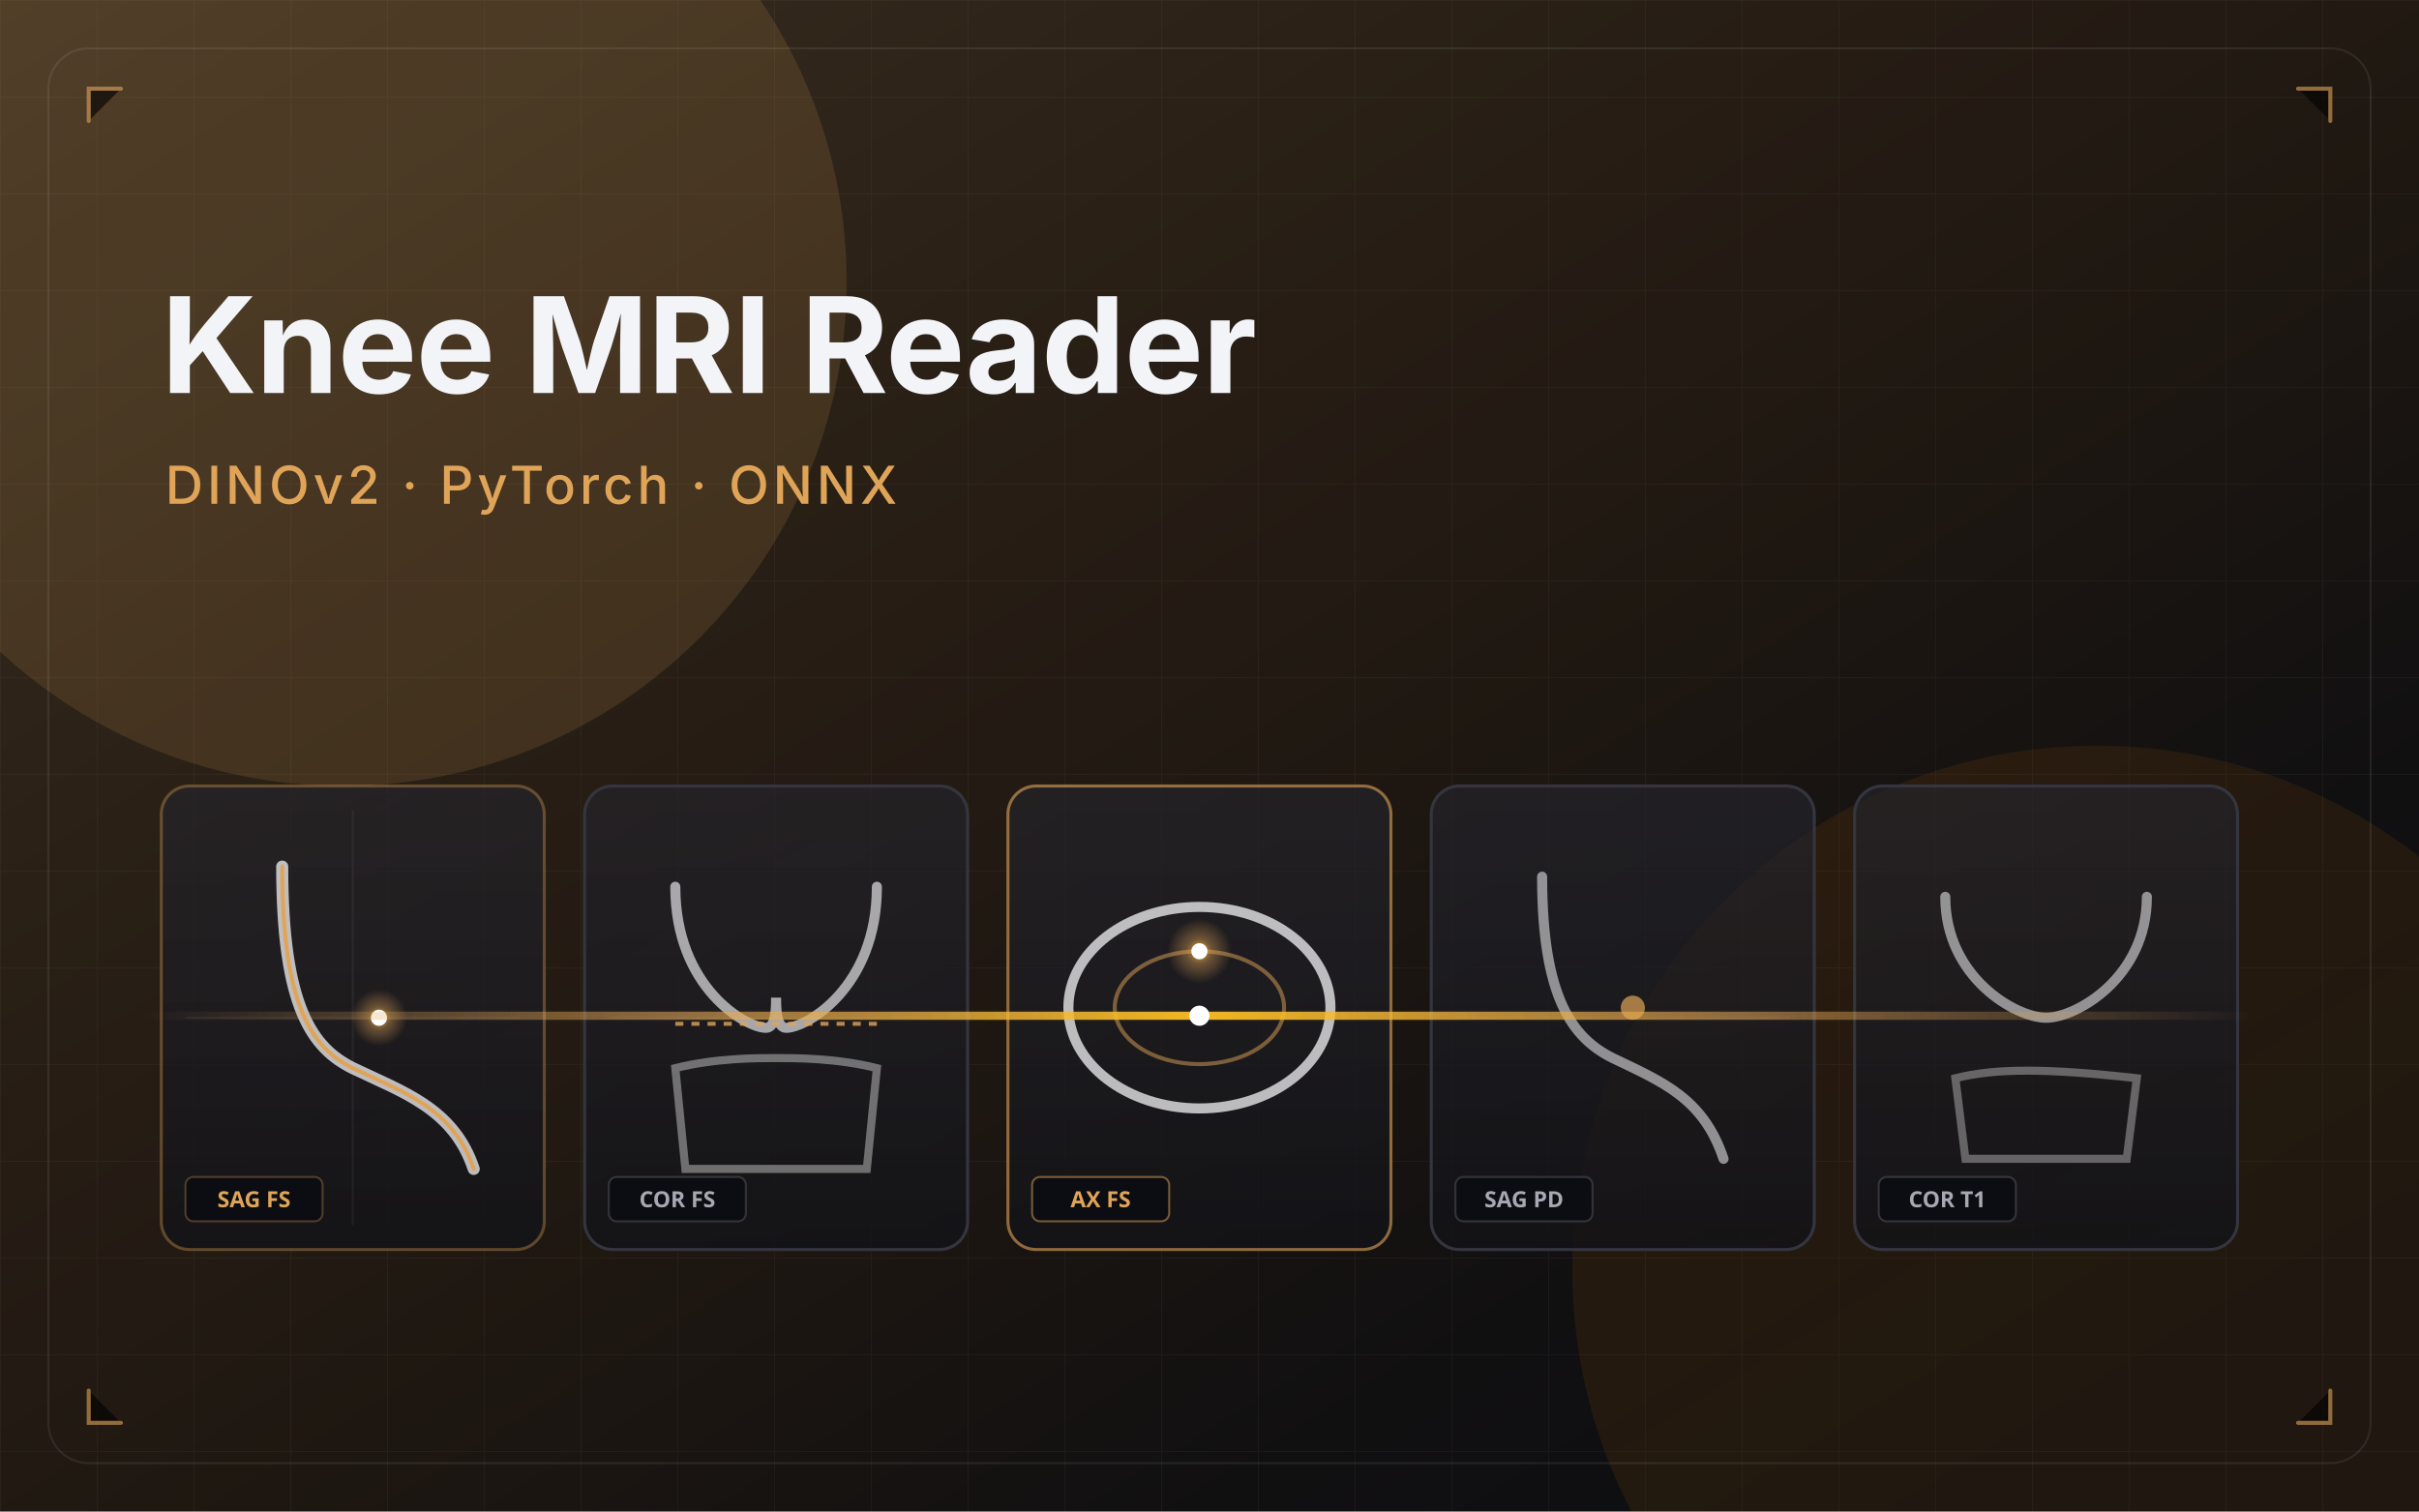
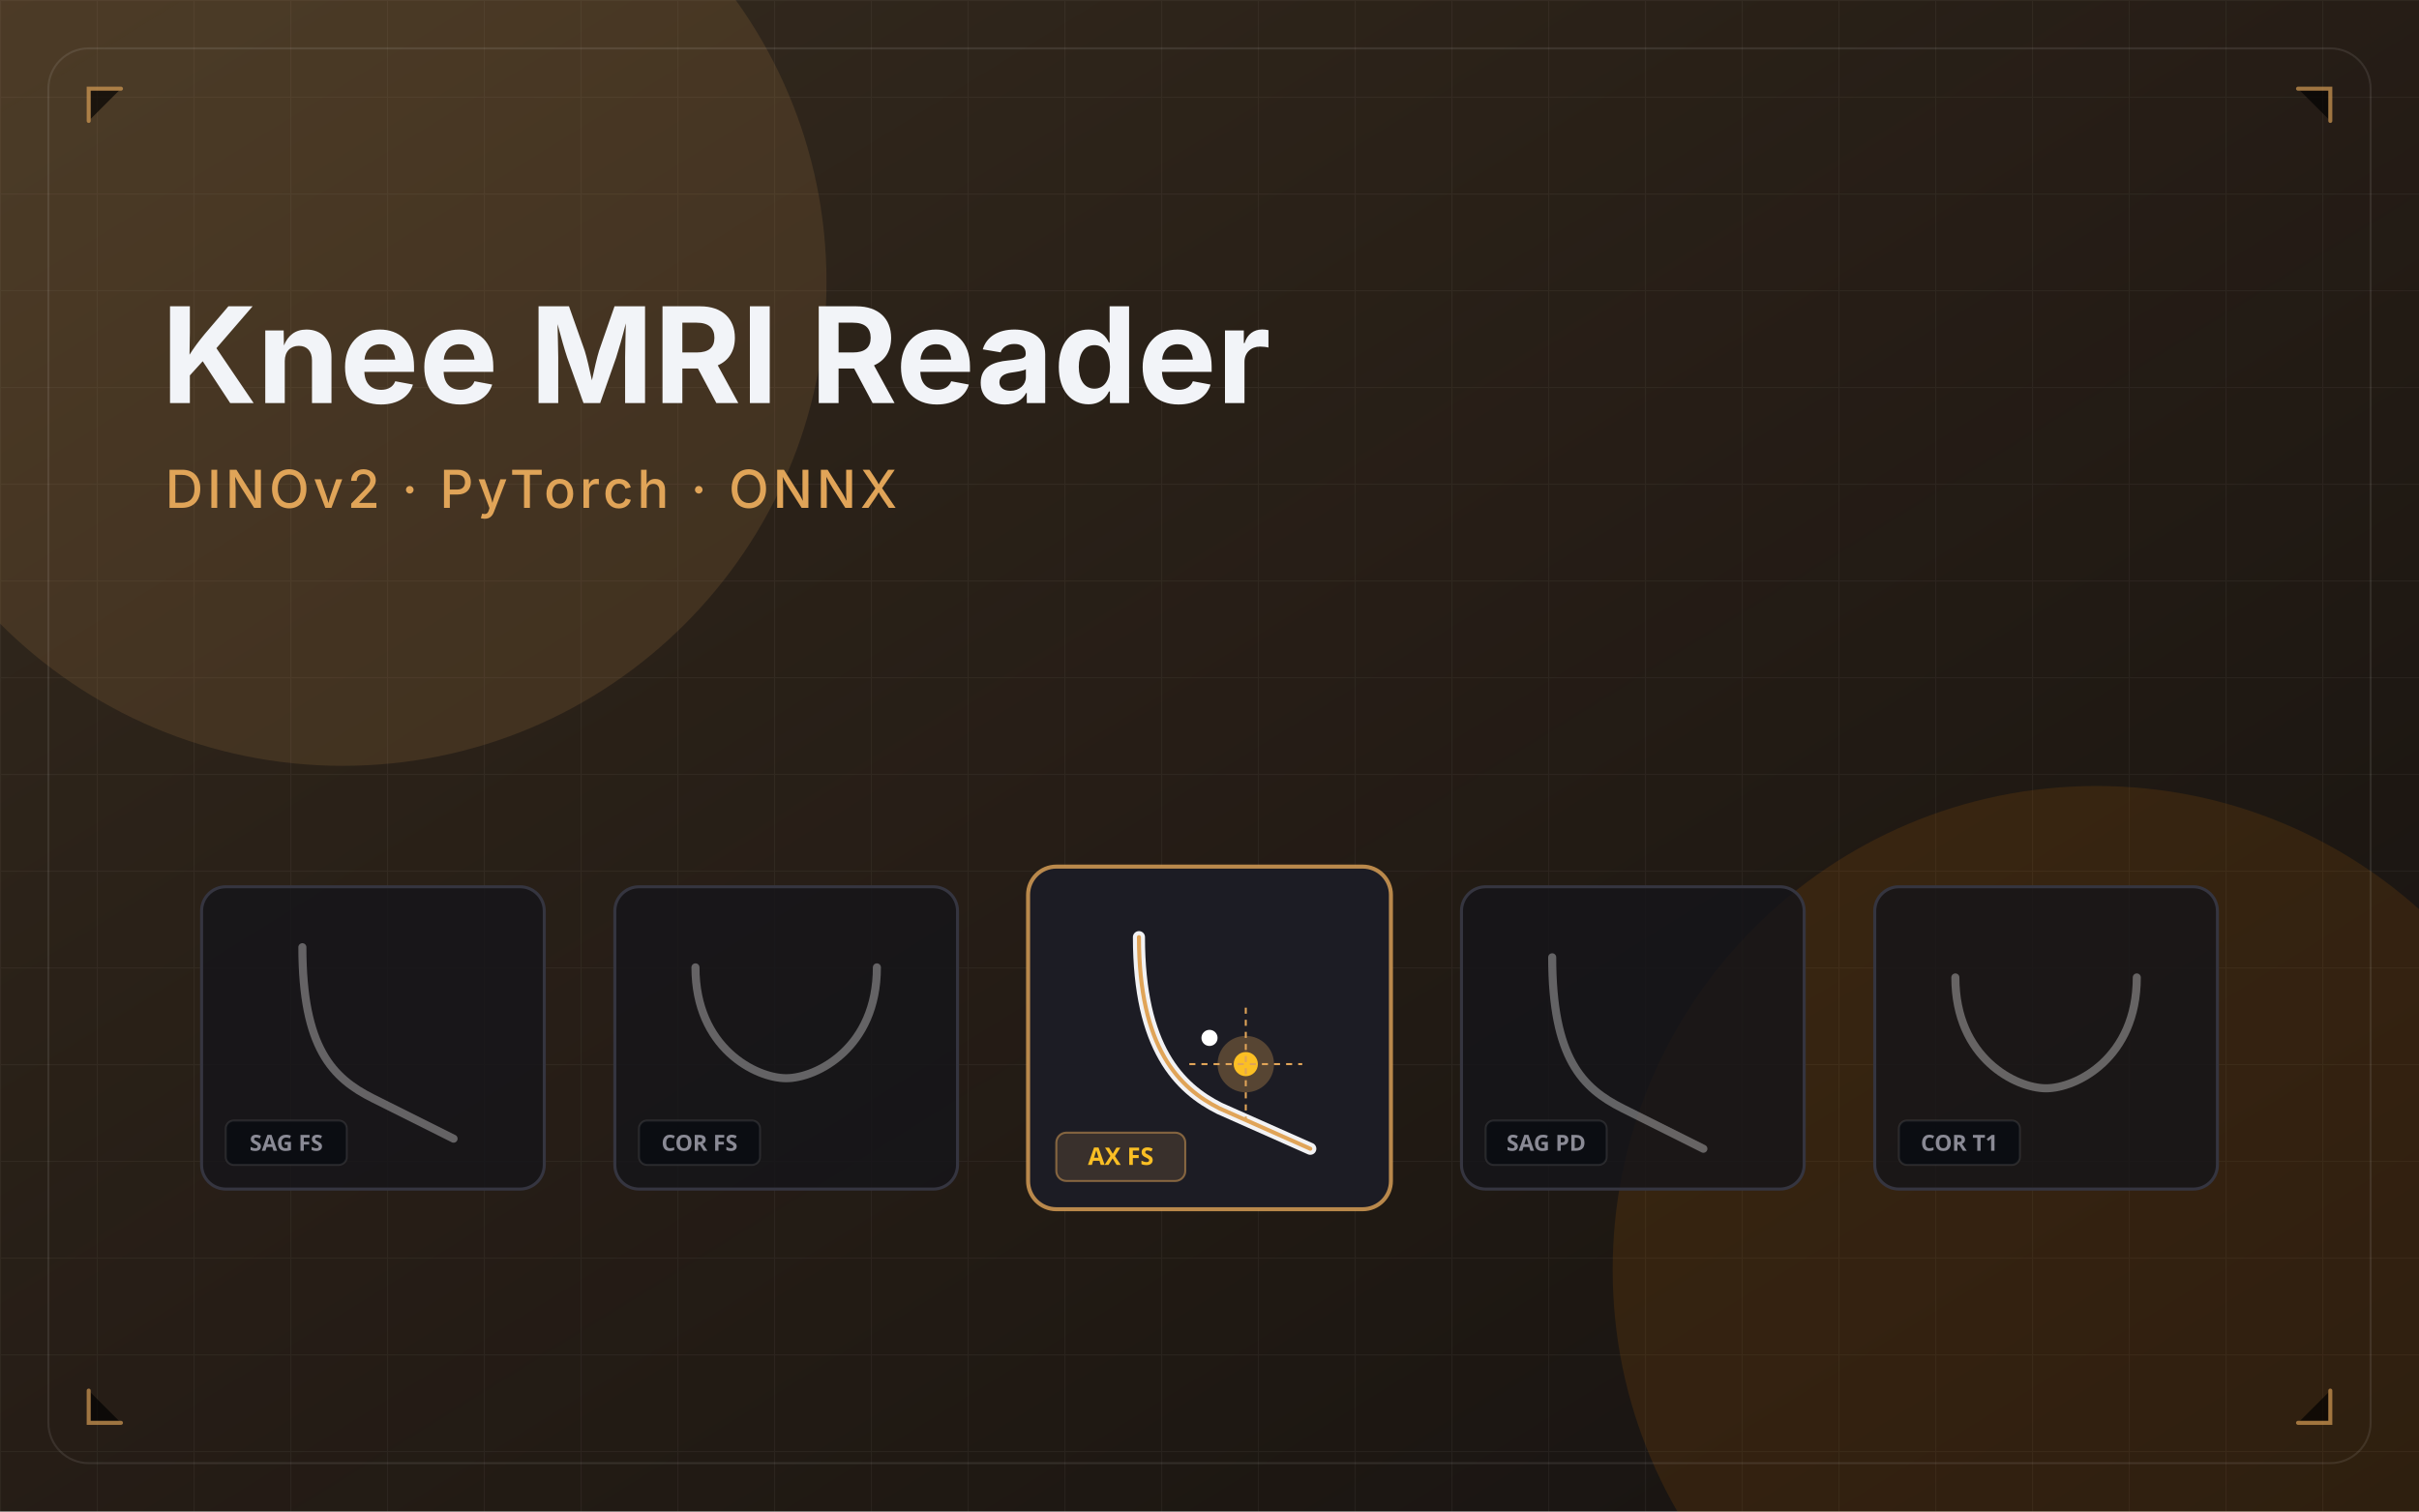
<svg xmlns="http://www.w3.org/2000/svg" viewBox="0 0 1200 750" width="1200" height="750" role="img" aria-label="Knee MRI Reader">
  <defs>
-     <linearGradient id="amberGlow" x1="0" y1="0" x2="1" y2="1">
-       <stop offset="0%" stop-color="#e0a458" stop-opacity="0.22" />
-       <stop offset="60%" stop-color="#d97706" stop-opacity="0.08" />
-       <stop offset="100%" stop-color="#0a0a0b" stop-opacity="0" />
+     <linearGradient id="goldGlow" x1="0" y1="0" x2="1" y2="1">
+       <stop offset="0%" stop-color="#e0a458" stop-opacity="0.20" />
+       <stop offset="100%" stop-color="#d97706" stop-opacity="0.05" />
    </linearGradient>
-     <linearGradient id="cardGlass" x1="0" y1="0" x2="0" y2="1">
-       <stop offset="0%" stop-color="#24242c" stop-opacity="0.65" />
-       <stop offset="100%" stop-color="#121216" stop-opacity="0.85" />
+     <linearGradient id="laserBeam" x1="0" y1="0" x2="1" y2="0">
+       <stop offset="0%" stop-color="#e0a458" stop-opacity="0.0" />
+       <stop offset="20%" stop-color="#e0a458" stop-opacity="0.4" />
+       <stop offset="50%" stop-color="#fbbf24" stop-opacity="1.0" />
+       <stop offset="80%" stop-color="#e0a458" stop-opacity="0.4" />
+       <stop offset="100%" stop-color="#e0a458" stop-opacity="0.0" />
    </linearGradient>
-     <linearGradient id="goldBeam" x1="0" y1="0" x2="1" y2="0">
-       <stop offset="0%" stop-color="#e0a458" stop-opacity="0" />
-       <stop offset="25%" stop-color="#e0a458" stop-opacity="0.6" />
-       <stop offset="50%" stop-color="#fbbf24" stop-opacity="1" />
-       <stop offset="75%" stop-color="#e0a458" stop-opacity="0.6" />
-       <stop offset="100%" stop-color="#e0a458" stop-opacity="0" />
-     </linearGradient>
-     <radialGradient id="patellaGlow" cx="50%" cy="50%" r="50%">
-       <stop offset="0%" stop-color="#fbbf24" stop-opacity="0.9" />
-       <stop offset="40%" stop-color="#e0a458" stop-opacity="0.4" />
-       <stop offset="100%" stop-color="#e0a458" stop-opacity="0" />
-     </radialGradient>
    <pattern id="grid" width="48" height="48" patternUnits="userSpaceOnUse">
-       <path d="M48 0H0V48" fill="none" stroke="#ffffff" stroke-opacity="0.04" stroke-width="1" />
+       <path d="M48 0H0V48" fill="none" stroke="#ffffff" stroke-opacity="0.05" stroke-width="1" />
    </pattern>
-     <filter id="softGlow" x="-20%" y="-20%" width="140%" height="140%">
-       <feGaussianBlur stdDeviation="8" result="blur" />
-       <feComposite in="SourceGraphic" in2="blur" operator="over" />
-     </filter>
  </defs>
  <rect width="1200" height="750" fill="#0b0d12" />
  <rect width="1200" height="750" fill="url(#grid)" />
-   <rect width="1200" height="750" fill="url(#amberGlow)" />
-   <circle cx="170" cy="140" r="250" fill="#e0a458" fill-opacity="0.14" />
-   <circle cx="1040" cy="630" r="260" fill="#d97706" fill-opacity="0.10" />
+   <rect width="1200" height="750" fill="url(#goldGlow)" />
+   <circle cx="170" cy="140" r="240" fill="#e0a458" fill-opacity="0.13" />
+   <circle cx="1040" cy="630" r="240" fill="#d97706" fill-opacity="0.13" />
  <g font-family="'Space Grotesk', system-ui, -apple-system, sans-serif">
-     <text x="80" y="195" fill="#f2f4f8" font-size="66" font-weight="700" letter-spacing="-0.5">Knee MRI Reader</text>
-     <text x="82" y="250" fill="#e0a458" font-size="26" font-weight="500" letter-spacing="2">DINOv2 · PyTorch · ONNX</text>
+     <text x="80" y="200" fill="#f2f4f8" font-size="66" font-weight="700">Knee MRI Reader</text>
+     <text x="82" y="252" fill="#e0a458" font-size="26" font-weight="500" letter-spacing="2">DINOv2 · PyTorch · ONNX</text>
  </g>
-   <g transform="translate(80, 390)">
+   <g transform="translate(100, 440)">
    <g transform="translate(0, 0)">
-       <rect width="190" height="230" rx="14" fill="url(#cardGlass)" stroke="#e0a458" stroke-opacity="0.35" stroke-width="1.5" />
-       <line x1="12" y1="115" x2="178" y2="115" stroke="#ffffff" stroke-opacity="0.05" stroke-width="1" />
-       <line x1="95" y1="12" x2="95" y2="218" stroke="#ffffff" stroke-opacity="0.05" stroke-width="1" />
-       <path d="M60 40 C60 110 75 130 95 140 C120 152 145 160 155 190" fill="none" stroke="#f2f2f4" stroke-opacity="0.75" stroke-width="6" stroke-linecap="round" />
-       <path d="M60 40 C60 110 75 130 95 140 C120 152 145 160 155 190" fill="none" stroke="#e0a458" stroke-width="2" stroke-linecap="round" />
-       <circle cx="108" cy="115" r="14" fill="url(#patellaGlow)" />
-       <circle cx="108" cy="115" r="4" fill="#fff" />
-       <rect x="12" y="194" width="68" height="22" rx="4" fill="#0b0d12" fill-opacity="0.9" stroke="#e0a458" stroke-opacity="0.3" />
-       <text x="46" y="209" fill="#e0a458" font-family="'Space Grotesk',sans-serif" font-size="11" font-weight="600" text-anchor="middle">SAG FS</text>
+       <rect width="170" height="150" rx="12" fill="#15151a" fill-opacity="0.8" stroke="#353540" stroke-width="1.5" />
+       <path d="M50 30 C50 80 65 95 85 105 L125 125" fill="none" stroke="#f2f2f4" stroke-opacity="0.35" stroke-width="4" stroke-linecap="round" />
+       <rect x="12" y="116" width="60" height="22" rx="4" fill="#0b0d12" stroke="#ffffff" stroke-opacity="0.1" />
+       <text x="42" y="131" fill="#8a8a95" font-family="'Space Grotesk',sans-serif" font-size="11" font-weight="600" text-anchor="middle">SAG FS</text>
    </g>
-     <g transform="translate(210, 0)">
-       <rect width="190" height="230" rx="14" fill="url(#cardGlass)" stroke="#353540" stroke-width="1.5" />
-       <line x1="12" y1="115" x2="178" y2="115" stroke="#ffffff" stroke-opacity="0.05" stroke-width="1" />
-       <path d="M45 50 C45 100 80 120 90 120 C95 120 95 110 95 105 C95 110 95 120 100 120 C110 120 145 100 145 50" fill="none" stroke="#f2f2f4" stroke-opacity="0.65" stroke-width="5" stroke-linecap="round" />
-       <path d="M45 140 C65 135 85 135 95 135 C105 135 125 135 145 140 L140 190 L50 190 Z" fill="none" stroke="#f2f2f4" stroke-opacity="0.4" stroke-width="4" stroke-linecap="round" />
-       <line x1="45" y1="118" x2="145" y2="118" stroke="#e0a458" stroke-width="2" stroke-dasharray="4 4" stroke-opacity="0.8" />
-       <rect x="12" y="194" width="68" height="22" rx="4" fill="#0b0d12" fill-opacity="0.9" stroke="#ffffff" stroke-opacity="0.15" />
-       <text x="46" y="209" fill="#a8a8b2" font-family="'Space Grotesk',sans-serif" font-size="11" font-weight="600" text-anchor="middle">COR FS</text>
+     <g transform="translate(205, 0)">
+       <rect width="170" height="150" rx="12" fill="#15151a" fill-opacity="0.8" stroke="#353540" stroke-width="1.5" />
+       <path d="M40 40 C40 80 70 95 85 95 C100 95 130 80 130 40" fill="none" stroke="#f2f2f4" stroke-opacity="0.35" stroke-width="4" stroke-linecap="round" />
+       <rect x="12" y="116" width="60" height="22" rx="4" fill="#0b0d12" stroke="#ffffff" stroke-opacity="0.1" />
+       <text x="42" y="131" fill="#8a8a95" font-family="'Space Grotesk',sans-serif" font-size="11" font-weight="600" text-anchor="middle">COR FS</text>
    </g>
-     <g transform="translate(420, 0)">
-       <rect width="190" height="230" rx="14" fill="url(#cardGlass)" stroke="#e0a458" stroke-opacity="0.6" stroke-width="1.5" />
-       <ellipse cx="95" cy="110" rx="65" ry="50" fill="none" stroke="#f2f2f4" stroke-opacity="0.75" stroke-width="5" />
-       <ellipse cx="95" cy="110" rx="42" ry="28" fill="none" stroke="#e0a458" stroke-opacity="0.5" stroke-width="2" />
-       <circle cx="95" cy="82" r="16" fill="url(#patellaGlow)" />
-       <circle cx="95" cy="82" r="4" fill="#fff" />
-       <rect x="12" y="194" width="68" height="22" rx="4" fill="#0b0d12" fill-opacity="0.9" stroke="#e0a458" stroke-opacity="0.5" />
-       <text x="46" y="209" fill="#e0a458" font-family="'Space Grotesk',sans-serif" font-size="11" font-weight="600" text-anchor="middle">AX FS</text>
+     <g transform="translate(410, -10)">
+       <rect width="180" height="170" rx="14" fill="#1c1c24" stroke="#e0a458" stroke-width="2" stroke-opacity="0.8" />
+       <path d="M55 35 C55 90 75 110 95 120 L140 140" fill="none" stroke="#f2f2f4" stroke-width="6" stroke-linecap="round" />
+       <path d="M55 35 C55 90 75 110 95 120 L140 140" fill="none" stroke="#e0a458" stroke-width="2" stroke-linecap="round" />
+       <circle cx="108" cy="98" r="14" fill="#e0a458" fill-opacity="0.3" />
+       <circle cx="108" cy="98" r="6" fill="#fbbf24" />
+       <line x1="108" y1="70" x2="108" y2="126" stroke="#e0a458" stroke-width="1" stroke-dasharray="3 3" />
+       <line x1="80" y1="98" x2="136" y2="98" stroke="#e0a458" stroke-width="1" stroke-dasharray="3 3" />
+       <rect x="14" y="132" width="64" height="24" rx="5" fill="#e0a458" fill-opacity="0.15" stroke="#e0a458" stroke-opacity="0.5" />
+       <text x="46" y="148" fill="#fbbf24" font-family="'Space Grotesk',sans-serif" font-size="12" font-weight="700" text-anchor="middle">AX FS</text>
    </g>
-     <g transform="translate(630, 0)">
-       <rect width="190" height="230" rx="14" fill="url(#cardGlass)" stroke="#353540" stroke-width="1.5" />
-       <line x1="12" y1="115" x2="178" y2="115" stroke="#ffffff" stroke-opacity="0.05" stroke-width="1" />
-       <path d="M55 45 C55 105 70 125 90 135 C115 147 135 155 145 185" fill="none" stroke="#f2f2f4" stroke-opacity="0.55" stroke-width="5" stroke-linecap="round" />
-       <circle cx="100" cy="110" r="6" fill="#e0a458" fill-opacity="0.7" />
-       <rect x="12" y="194" width="68" height="22" rx="4" fill="#0b0d12" fill-opacity="0.9" stroke="#ffffff" stroke-opacity="0.15" />
-       <text x="46" y="209" fill="#a8a8b2" font-family="'Space Grotesk',sans-serif" font-size="11" font-weight="600" text-anchor="middle">SAG PD</text>
+     <g transform="translate(625, 0)">
+       <rect width="170" height="150" rx="12" fill="#15151a" fill-opacity="0.8" stroke="#353540" stroke-width="1.5" />
+       <path d="M45 35 C45 85 60 100 80 110 L120 130" fill="none" stroke="#f2f2f4" stroke-opacity="0.35" stroke-width="4" stroke-linecap="round" />
+       <rect x="12" y="116" width="60" height="22" rx="4" fill="#0b0d12" stroke="#ffffff" stroke-opacity="0.1" />
+       <text x="42" y="131" fill="#8a8a95" font-family="'Space Grotesk',sans-serif" font-size="11" font-weight="600" text-anchor="middle">SAG PD</text>
    </g>
-     <g transform="translate(840, 0)">
-       <rect width="190" height="230" rx="14" fill="url(#cardGlass)" stroke="#353540" stroke-width="1.5" />
-       <path d="M45 55 C45 95 80 115 95 115 C110 115 145 95 145 55" fill="none" stroke="#f2f2f4" stroke-opacity="0.55" stroke-width="5" stroke-linecap="round" />
-       <path d="M50 145 C70 140 95 140 140 145 L135 185 L55 185 Z" fill="none" stroke="#f2f2f4" stroke-opacity="0.35" stroke-width="4" stroke-linecap="round" />
-       <rect x="12" y="194" width="68" height="22" rx="4" fill="#0b0d12" fill-opacity="0.9" stroke="#ffffff" stroke-opacity="0.15" />
-       <text x="46" y="209" fill="#a8a8b2" font-family="'Space Grotesk',sans-serif" font-size="11" font-weight="600" text-anchor="middle">COR T1</text>
+     <g transform="translate(830, 0)">
+       <rect width="170" height="150" rx="12" fill="#15151a" fill-opacity="0.8" stroke="#353540" stroke-width="1.5" />
+       <path d="M40 45 C40 85 70 100 85 100 C100 100 130 85 130 45" fill="none" stroke="#f2f2f4" stroke-opacity="0.35" stroke-width="4" stroke-linecap="round" />
+       <rect x="12" y="116" width="60" height="22" rx="4" fill="#0b0d12" stroke="#ffffff" stroke-opacity="0.1" />
+       <text x="42" y="131" fill="#8a8a95" font-family="'Space Grotesk',sans-serif" font-size="11" font-weight="600" text-anchor="middle">COR T1</text>
    </g>
-     <rect x="-10" y="112" width="1050" height="4" fill="url(#goldBeam)" opacity="0.95" filter="url(#softGlow)" />
-     <circle cx="515" cy="114" r="5" fill="#fff" />
+     <line x1="-30" y1="75" x2="1030" y2="75" stroke="url(#laserBeam)" stroke-width="3" />
+     <circle cx="500" cy="75" r="4" fill="#fff" />
  </g>
-   <g stroke="#e0a458" stroke-width="2" stroke-linecap="round" opacity="0.6">
+   <g stroke="#e0a458" stroke-width="2" stroke-linecap="round" opacity="0.65">
    <path d="M44 60 V44 H60" />
    <path d="M1156 60 V44 H1140" />
    <path d="M44 690 V706 H60" />
    <path d="M1156 690 V706 H1140" />
  </g>
-   <rect x="24" y="24" width="1152" height="702" rx="20" fill="none" stroke="#ffffff" stroke-opacity="0.08" />
+   <rect x="24" y="24" width="1152" height="702" rx="20" fill="none" stroke="#ffffff" stroke-opacity="0.09" />
</svg>
